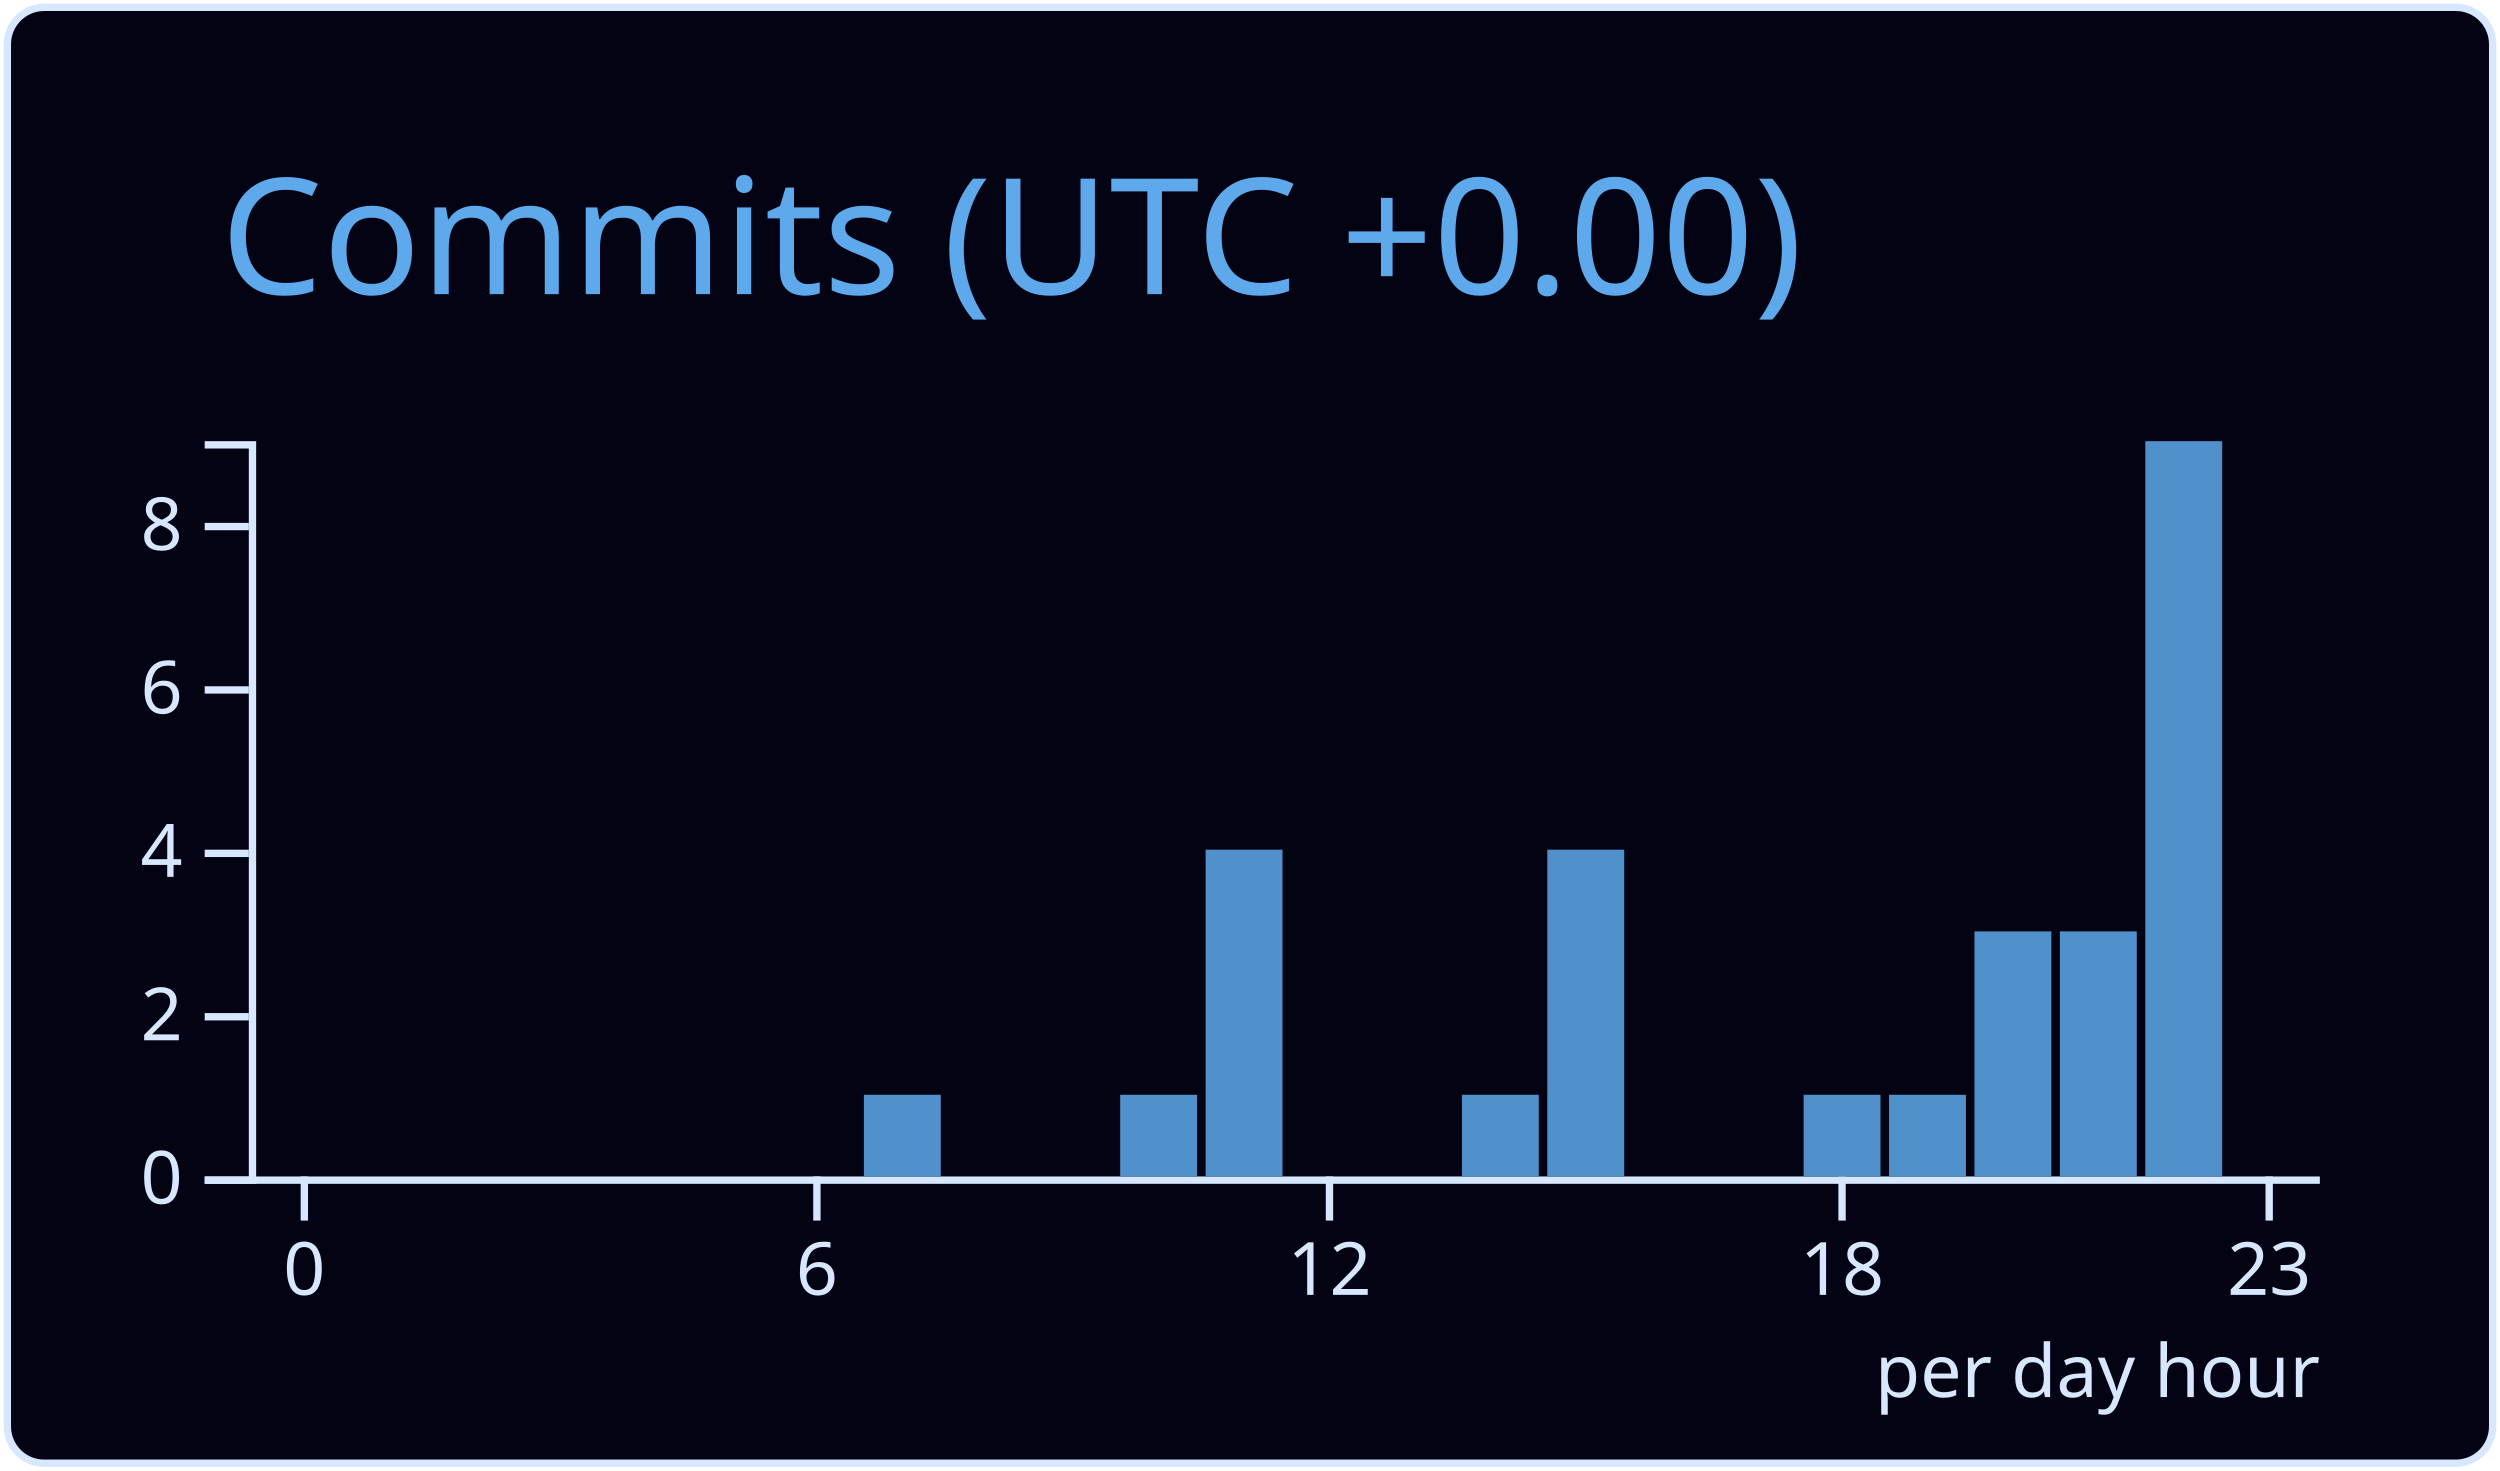
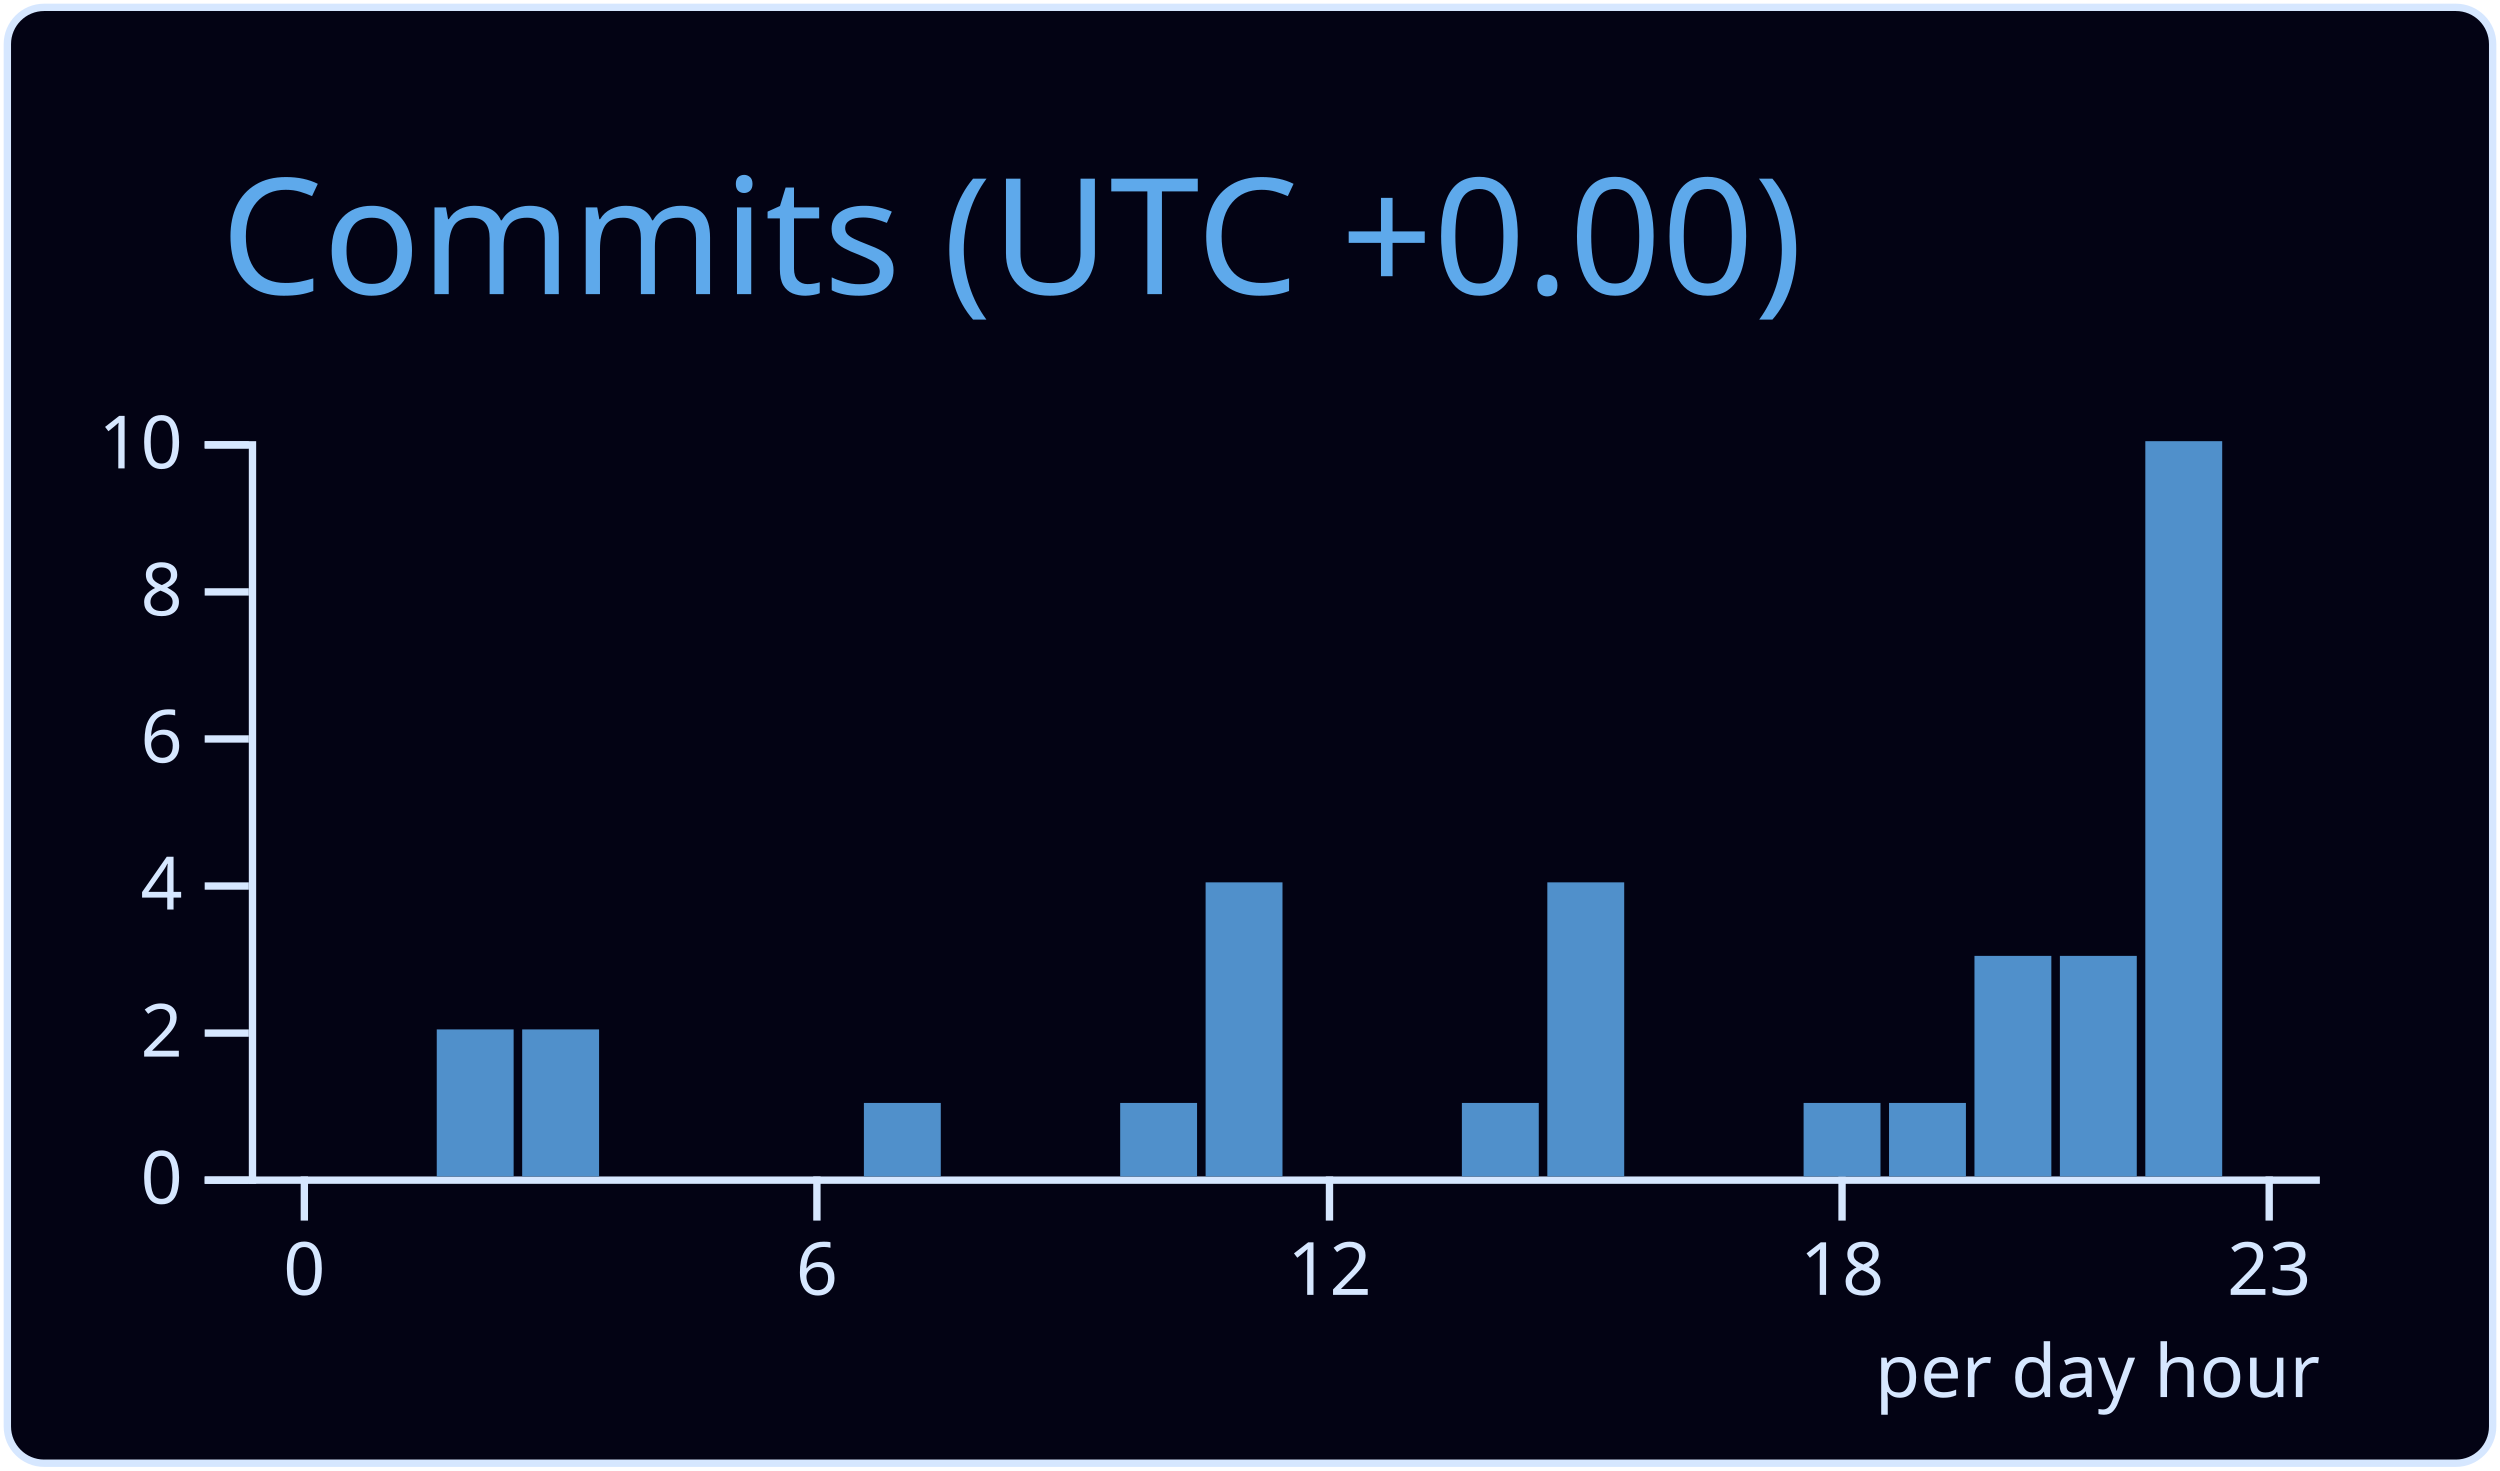
<svg xmlns="http://www.w3.org/2000/svg" width="340" height="200" viewBox="0 0 340 200">
  <style>* {
          font-family: 'Segoe UI', Ubuntu, "Helvetica Neue", Sans-Serif
        }</style>
  <g class="gpsc-root">
    <rect x="1" y="1" rx="5" ry="5" height="99%" width="99.412%" stroke="#d6e7ff" stroke-width="1" fill="#030314" stroke-opacity="1" />
    <text x="30" y="40" class="gpsc-item" style="--gpsc-i: 0; font-size: 22px; fill: #5ea9eb;">Commits (UTC +0.00)</text>
    <g transform="translate(0,40)">
      <g color="#5090cb" transform="translate(35,20)">
        <g color="#d6e7ff" transform="translate(0,100)" fill="none" font-size="10" font-family="sans-serif" text-anchor="middle">
          <path class="domain" stroke="currentColor" d="M-1.162,0.5H280.5" />
          <g class="tick" opacity="1" transform="translate(6.390041,0)">
            <line stroke="currentColor" y2="6" />
            <text fill="currentColor" y="9" dy="0.71em">0</text>
          </g>
          <g class="tick" opacity="1" transform="translate(76.09959,0)">
            <line stroke="currentColor" y2="6" />
            <text fill="currentColor" y="9" dy="0.71em">6</text>
          </g>
          <g class="tick" opacity="1" transform="translate(145.8091,0)">
            <line stroke="currentColor" y2="6" />
            <text fill="currentColor" y="9" dy="0.71em">12</text>
          </g>
          <g class="tick" opacity="1" transform="translate(215.5187,0)">
            <line stroke="currentColor" y2="6" />
            <text fill="currentColor" y="9" dy="0.71em">18</text>
          </g>
          <g class="tick" opacity="1" transform="translate(273.61,0)">
            <line stroke="currentColor" y2="6" />
            <text fill="currentColor" y="9" dy="0.71em">23</text>
          </g>
        </g>
        <g color="#d6e7ff" transform="translate(-1.161826,0)" fill="none" font-size="10" font-family="sans-serif" text-anchor="end">
          <path class="domain" stroke="currentColor" d="M-6,100.5H0.5V0.5H-6" />
          <g class="tick" opacity="1" transform="translate(0,100.5)">
            <line stroke="currentColor" x2="-6" />
            <text fill="currentColor" x="-9" dy="0.32em">0</text>
          </g>
-           <g class="tick" opacity="1" transform="translate(0,78.27778)">
+           <g class="tick" opacity="1" transform="translate(0,80.5)">
            <line stroke="currentColor" x2="-6" />
            <text fill="currentColor" x="-9" dy="0.32em">2</text>
          </g>
-           <g class="tick" opacity="1" transform="translate(0,56.05556)">
+           <g class="tick" opacity="1" transform="translate(0,60.5)">
            <line stroke="currentColor" x2="-6" />
            <text fill="currentColor" x="-9" dy="0.32em">4</text>
          </g>
-           <g class="tick" opacity="1" transform="translate(0,33.83333)">
+           <g class="tick" opacity="1" transform="translate(0,40.5)">
            <line stroke="currentColor" x2="-6" />
            <text fill="currentColor" x="-9" dy="0.32em">6</text>
          </g>
-           <g class="tick" opacity="1" transform="translate(0,11.61111)">
+           <g class="tick" opacity="1" transform="translate(0,20.5)">
            <line stroke="currentColor" x2="-6" />
            <text fill="currentColor" x="-9" dy="0.32em">8</text>
+           </g>
+           <g class="tick" opacity="1" transform="translate(0,0.5)">
+             <line stroke="currentColor" x2="-6" />
+             <text fill="currentColor" x="-9" dy="0.32em">10</text>
          </g>
        </g>
        <rect class="bar" style="--gpsc-i: 0;" fill="#5090cb" x="1.162" y="100" width="10.456" height="0" />
        <rect class="bar" style="--gpsc-i: 1;" fill="#5090cb" x="12.78" y="100" width="10.456" height="0" />
-         <rect class="bar" style="--gpsc-i: 2;" fill="#5090cb" x="24.398" y="100" width="10.456" height="0" />
-         <rect class="bar" style="--gpsc-i: 3;" fill="#5090cb" x="36.017" y="100" width="10.456" height="0" />
+         <rect class="bar" style="--gpsc-i: 2;" fill="#5090cb" x="24.398" y="80" width="10.456" height="20" />
+         <rect class="bar" style="--gpsc-i: 3;" fill="#5090cb" x="36.017" y="80" width="10.456" height="20" />
        <rect class="bar" style="--gpsc-i: 4;" fill="#5090cb" x="47.635" y="100" width="10.456" height="0" />
        <rect class="bar" style="--gpsc-i: 5;" fill="#5090cb" x="59.253" y="100" width="10.456" height="0" />
        <rect class="bar" style="--gpsc-i: 6;" fill="#5090cb" x="70.871" y="100" width="10.456" height="0" />
-         <rect class="bar" style="--gpsc-i: 7;" fill="#5090cb" x="82.49" y="88.889" width="10.456" height="11.111" />
+         <rect class="bar" style="--gpsc-i: 7;" fill="#5090cb" x="82.49" y="90" width="10.456" height="10" />
        <rect class="bar" style="--gpsc-i: 8;" fill="#5090cb" x="94.108" y="100" width="10.456" height="0" />
        <rect class="bar" style="--gpsc-i: 9;" fill="#5090cb" x="105.726" y="100" width="10.456" height="0" />
-         <rect class="bar" style="--gpsc-i: 10;" fill="#5090cb" x="117.344" y="88.889" width="10.456" height="11.111" />
-         <rect class="bar" style="--gpsc-i: 11;" fill="#5090cb" x="128.963" y="55.556" width="10.456" height="44.444" />
+         <rect class="bar" style="--gpsc-i: 10;" fill="#5090cb" x="117.344" y="90" width="10.456" height="10" />
+         <rect class="bar" style="--gpsc-i: 11;" fill="#5090cb" x="128.963" y="60" width="10.456" height="40" />
        <rect class="bar" style="--gpsc-i: 12;" fill="#5090cb" x="140.581" y="100" width="10.456" height="0" />
        <rect class="bar" style="--gpsc-i: 13;" fill="#5090cb" x="152.199" y="100" width="10.456" height="0" />
-         <rect class="bar" style="--gpsc-i: 14;" fill="#5090cb" x="163.817" y="88.889" width="10.456" height="11.111" />
-         <rect class="bar" style="--gpsc-i: 15;" fill="#5090cb" x="175.436" y="55.556" width="10.456" height="44.444" />
+         <rect class="bar" style="--gpsc-i: 14;" fill="#5090cb" x="163.817" y="90" width="10.456" height="10" />
+         <rect class="bar" style="--gpsc-i: 15;" fill="#5090cb" x="175.436" y="60" width="10.456" height="40" />
        <rect class="bar" style="--gpsc-i: 16;" fill="#5090cb" x="187.054" y="100" width="10.456" height="0" />
        <rect class="bar" style="--gpsc-i: 17;" fill="#5090cb" x="198.672" y="100" width="10.456" height="0" />
-         <rect class="bar" style="--gpsc-i: 18;" fill="#5090cb" x="210.29" y="88.889" width="10.456" height="11.111" />
-         <rect class="bar" style="--gpsc-i: 19;" fill="#5090cb" x="221.909" y="88.889" width="10.456" height="11.111" />
-         <rect class="bar" style="--gpsc-i: 20;" fill="#5090cb" x="233.527" y="66.667" width="10.456" height="33.333" />
-         <rect class="bar" style="--gpsc-i: 21;" fill="#5090cb" x="245.145" y="66.667" width="10.456" height="33.333" />
+         <rect class="bar" style="--gpsc-i: 18;" fill="#5090cb" x="210.29" y="90" width="10.456" height="10" />
+         <rect class="bar" style="--gpsc-i: 19;" fill="#5090cb" x="221.909" y="90" width="10.456" height="10" />
+         <rect class="bar" style="--gpsc-i: 20;" fill="#5090cb" x="233.527" y="70" width="10.456" height="30" />
+         <rect class="bar" style="--gpsc-i: 21;" fill="#5090cb" x="245.145" y="70" width="10.456" height="30" />
        <rect class="bar" style="--gpsc-i: 22;" fill="#5090cb" x="256.763" y="0" width="10.456" height="100" />
        <rect class="bar" style="--gpsc-i: 23;" fill="#5090cb" x="268.382" y="100" width="10.456" height="0" />
        <g>
          <text y="130" x="220" style="fill: #d6e7ff; font-size: 10px;">per day hour</text>
        </g>
      </g>
    </g>
  </g>
</svg>
